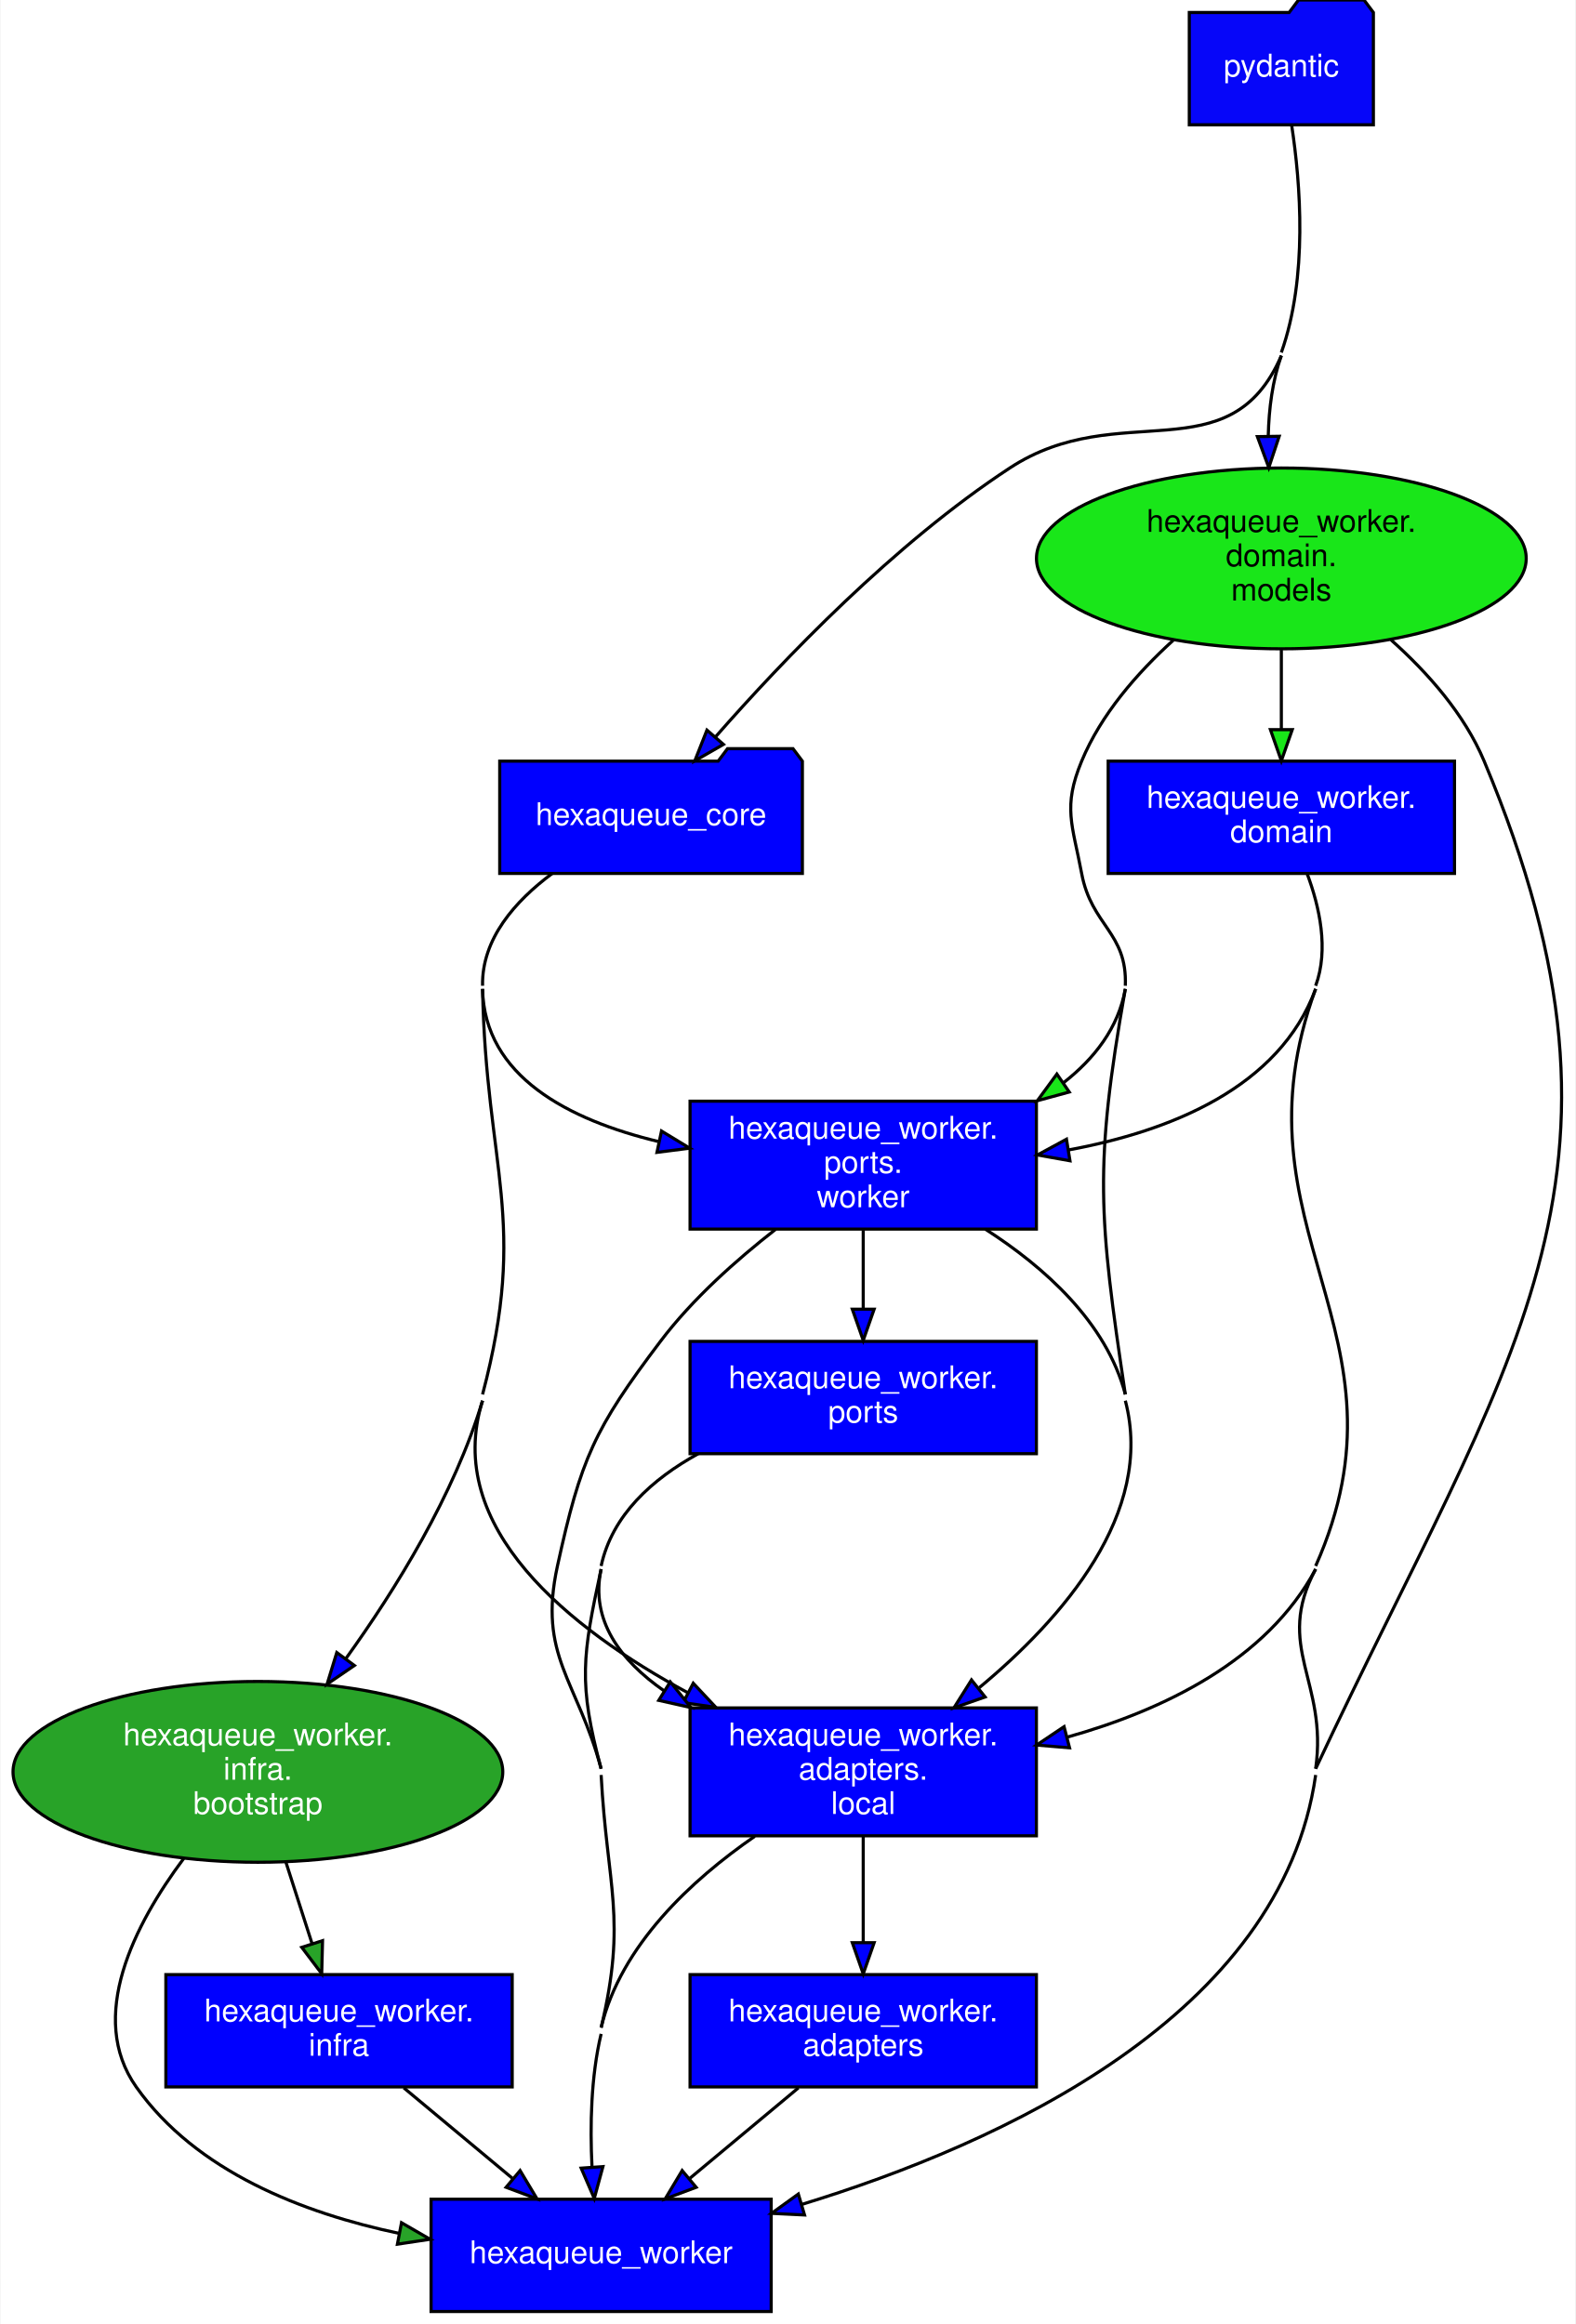
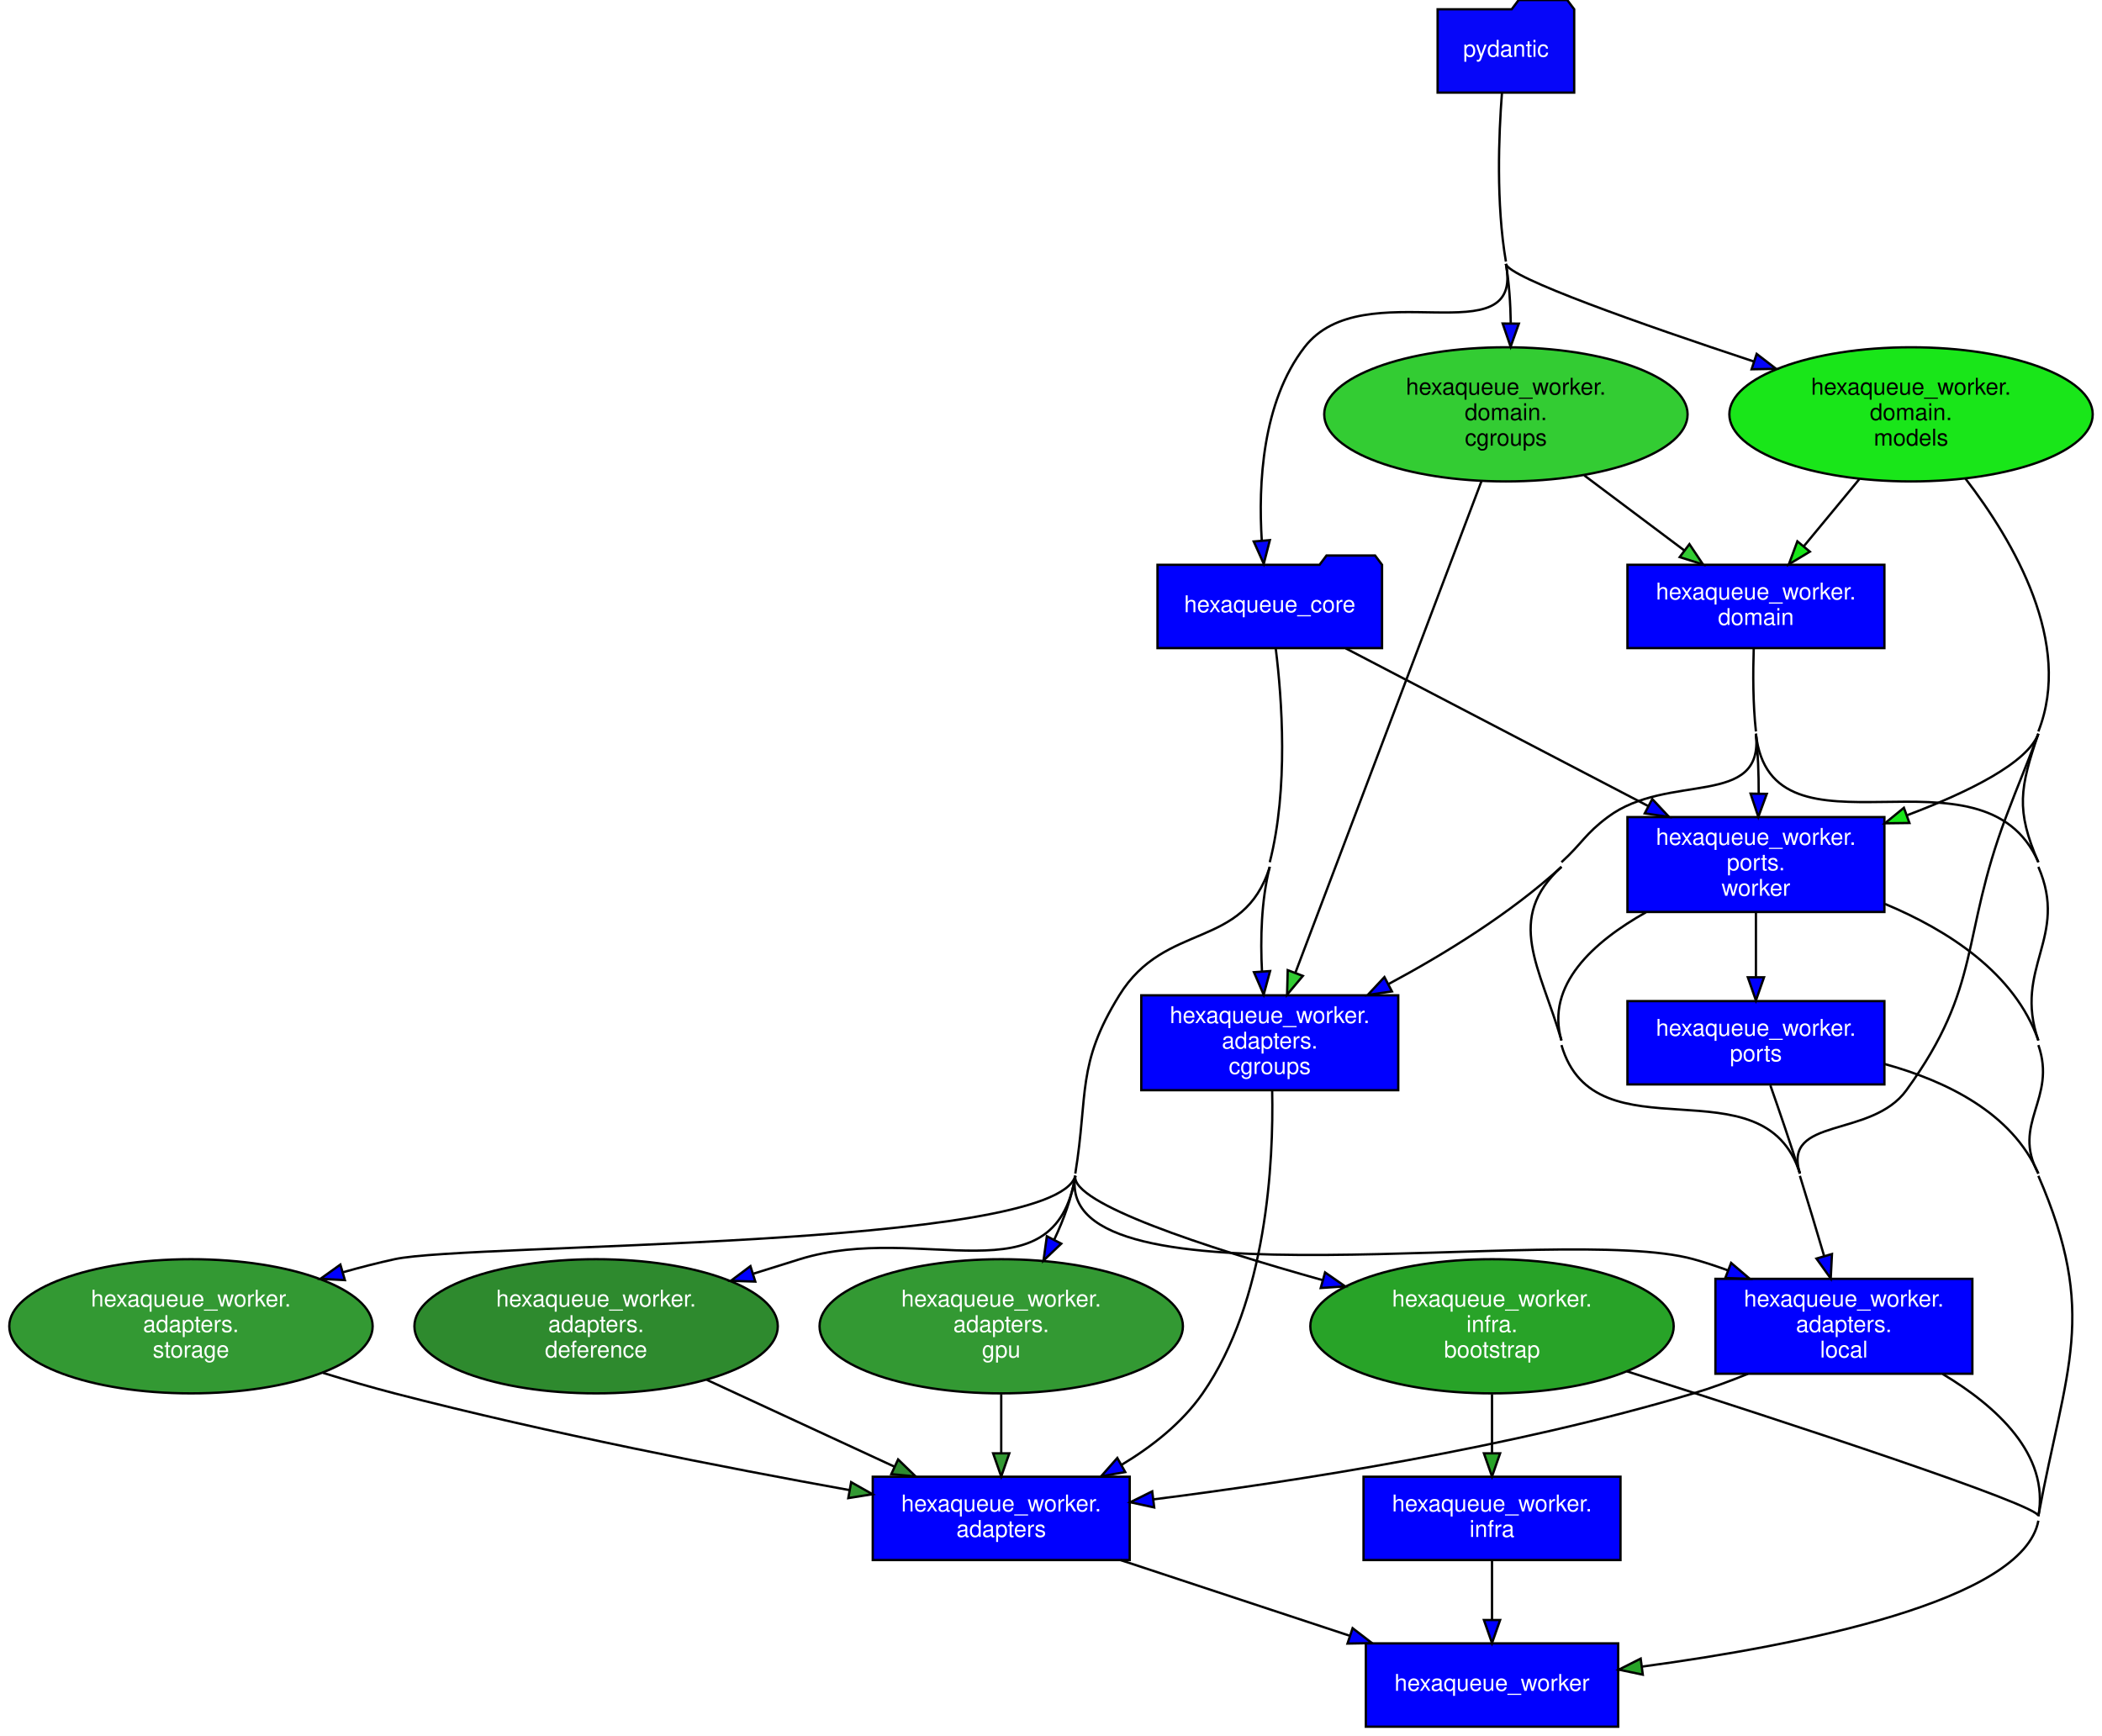
- <svg xmlns="http://www.w3.org/2000/svg" width="505pt" height="745pt" viewBox="0.00 0.00 504.65 744.97">
-   <g id="graph0" class="graph" transform="scale(1 1) rotate(0) translate(4 740.97)">
+ <svg xmlns="http://www.w3.org/2000/svg" width="908pt" height="750pt" viewBox="0.00 0.00 907.98 749.97">
+   <g id="graph0" class="graph" transform="scale(1 1) rotate(0) translate(4 745.97)">
    <style>.edge&gt;path:hover{stroke-width:8}</style>
-     <polygon fill="white" stroke="transparent" points="-4,4 -4,-740.97 500.65,-740.97 500.65,4 -4,4" />
+     <polygon fill="white" stroke="transparent" points="-4,4 -4,-745.97 903.98,-745.97 903.98,4 -4,4" />
    <g id="node1" class="node">
      <style>.edge&gt;path:hover{stroke-width:8}</style>
-       <polygon fill="blue" stroke="black" points="252.99,-496.98 249.99,-500.98 228.99,-500.98 225.99,-496.98 155.99,-496.98 155.99,-460.98 252.99,-460.98 252.99,-496.98" />
-       <text text-anchor="middle" x="204.49" y="-476.48" font-family="Helvetica,sans-Serif" font-size="10.00" fill="white">hexaqueue_core</text>
+       <polygon fill="blue" stroke="black" points="592.99,-501.98 589.99,-505.98 568.99,-505.98 565.99,-501.98 495.99,-501.98 495.99,-465.98 592.99,-465.98 592.99,-501.98" />
+       <text text-anchor="middle" x="544.49" y="-481.48" font-family="Helvetica,sans-Serif" font-size="10.00" fill="white">hexaqueue_core</text>
    </g>
    <g id="node4" class="node">
      <style>.edge&gt;path:hover{stroke-width:8}</style>
-       <polygon fill="blue" stroke="black" points="327.99,-193.49 216.99,-193.49 216.99,-152.49 327.99,-152.49 327.99,-193.49" />
-       <text text-anchor="middle" x="272.49" y="-181.49" font-family="Helvetica,sans-Serif" font-size="10.00" fill="white">hexaqueue_worker.</text>
-       <text text-anchor="middle" x="272.49" y="-170.49" font-family="Helvetica,sans-Serif" font-size="10.00" fill="white">adapters.</text>
-       <text text-anchor="middle" x="272.49" y="-159.49" font-family="Helvetica,sans-Serif" font-size="10.00" fill="white">local</text>
+       <polygon fill="blue" stroke="black" points="599.99,-315.98 488.99,-315.98 488.99,-274.98 599.99,-274.98 599.99,-315.98" />
+       <text text-anchor="middle" x="544.49" y="-303.98" font-family="Helvetica,sans-Serif" font-size="10.00" fill="white">hexaqueue_worker.</text>
+       <text text-anchor="middle" x="544.49" y="-292.98" font-family="Helvetica,sans-Serif" font-size="10.00" fill="white">adapters.</text>
+       <text text-anchor="middle" x="544.49" y="-281.98" font-family="Helvetica,sans-Serif" font-size="10.00" fill="white">cgroups</text>
    </g>
    <g id="edge1" class="edge">
      <style>.edge&gt;path:hover{stroke-width:8}</style>
-       <path fill="none" stroke="black" d="M150.49,-291.98C137.69,-251.25 178.46,-218.83 216.26,-198.36" />
-       <polygon fill="blue" stroke="black" points="218.01,-201.4 225.26,-193.67 214.77,-195.19 218.01,-201.4" />
+       <path fill="none" stroke="black" d="M544.49,-371.48C540.77,-356.9 540.41,-340.21 541.13,-326.27" />
+       <polygon fill="blue" stroke="black" points="544.63,-326.46 541.86,-316.24 537.65,-325.96 544.63,-326.46" />
+     </g>
+     <g id="node5" class="node">
+       <style>.edge&gt;path:hover{stroke-width:8}</style>
+       <ellipse fill="#2e8a2e" stroke="black" cx="253.49" cy="-172.99" rx="78.48" ry="28.98" />
+       <text text-anchor="middle" x="253.49" y="-181.49" font-family="Helvetica,sans-Serif" font-size="10.00" fill="#ffffff">hexaqueue_worker.</text>
+       <text text-anchor="middle" x="253.49" y="-170.49" font-family="Helvetica,sans-Serif" font-size="10.00" fill="#ffffff">adapters.</text>
+       <text text-anchor="middle" x="253.49" y="-159.49" font-family="Helvetica,sans-Serif" font-size="10.00" fill="#ffffff">deference</text>
+     </g>
+     <g id="edge2" class="edge">
+       <style>.edge&gt;path:hover{stroke-width:8}</style>
+       <path fill="none" stroke="black" d="M460.49,-237.98C451.65,-183.44 394.26,-218.36 341.49,-201.98 335.01,-199.97 328.26,-197.86 321.52,-195.74" />
+       <polygon fill="blue" stroke="black" points="322.26,-192.3 311.68,-192.63 320.16,-198.98 322.26,-192.3" />
+     </g>
+     <g id="node6" class="node">
+       <style>.edge&gt;path:hover{stroke-width:8}</style>
+       <ellipse fill="#339933" stroke="black" cx="428.49" cy="-172.99" rx="78.48" ry="28.98" />
+       <text text-anchor="middle" x="428.49" y="-181.49" font-family="Helvetica,sans-Serif" font-size="10.00" fill="#ffffff">hexaqueue_worker.</text>
+       <text text-anchor="middle" x="428.49" y="-170.49" font-family="Helvetica,sans-Serif" font-size="10.00" fill="#ffffff">adapters.</text>
+       <text text-anchor="middle" x="428.49" y="-159.49" font-family="Helvetica,sans-Serif" font-size="10.00" fill="#ffffff">gpu</text>
+     </g>
+     <g id="edge3" class="edge">
+       <style>.edge&gt;path:hover{stroke-width:8}</style>
+       <path fill="none" stroke="black" d="M460.49,-237.98C458.97,-228.62 455.51,-219.15 451.4,-210.46" />
+       <polygon fill="blue" stroke="black" points="454.43,-208.69 446.75,-201.39 448.2,-211.89 454.43,-208.69" />
+     </g>
+     <g id="node7" class="node">
+       <style>.edge&gt;path:hover{stroke-width:8}</style>
+       <polygon fill="blue" stroke="black" points="847.99,-193.49 736.99,-193.49 736.99,-152.49 847.99,-152.49 847.99,-193.49" />
+       <text text-anchor="middle" x="792.49" y="-181.49" font-family="Helvetica,sans-Serif" font-size="10.00" fill="white">hexaqueue_worker.</text>
+       <text text-anchor="middle" x="792.49" y="-170.49" font-family="Helvetica,sans-Serif" font-size="10.00" fill="white">adapters.</text>
+       <text text-anchor="middle" x="792.49" y="-159.49" font-family="Helvetica,sans-Serif" font-size="10.00" fill="white">local</text>
+     </g>
+     <g id="edge4" class="edge">
+       <style>.edge&gt;path:hover{stroke-width:8}</style>
+       <path fill="none" stroke="black" d="M460.49,-237.98C450.91,-178.88 669.79,-217.97 727.49,-201.98 732.4,-200.62 737.42,-198.97 742.39,-197.15" />
+       <polygon fill="blue" stroke="black" points="743.77,-200.37 751.84,-193.5 741.25,-193.84 743.77,-200.37" />
    </g>
    <g id="node8" class="node">
      <style>.edge&gt;path:hover{stroke-width:8}</style>
-       <ellipse fill="#28a328" stroke="black" cx="78.49" cy="-172.99" rx="78.48" ry="28.98" />
+       <ellipse fill="#339933" stroke="black" cx="78.49" cy="-172.99" rx="78.48" ry="28.98" />
      <text text-anchor="middle" x="78.49" y="-181.49" font-family="Helvetica,sans-Serif" font-size="10.00" fill="#ffffff">hexaqueue_worker.</text>
-       <text text-anchor="middle" x="78.49" y="-170.49" font-family="Helvetica,sans-Serif" font-size="10.00" fill="#ffffff">infra.</text>
-       <text text-anchor="middle" x="78.49" y="-159.49" font-family="Helvetica,sans-Serif" font-size="10.00" fill="#ffffff">bootstrap</text>
-     </g>
-     <g id="edge2" class="edge">
-       <style>.edge&gt;path:hover{stroke-width:8}</style>
-       <path fill="none" stroke="black" d="M172.81,-460.97C160.88,-452.1 150.2,-439.96 150.49,-424.98" />
-       <path fill="none" stroke="black" d="M150.49,-423.98C151.6,-366.22 165.26,-349.84 150.49,-293.98" />
-       <path fill="none" stroke="black" d="M150.49,-291.98C141.42,-261.82 122.73,-231.58 106.66,-209.26" />
-       <polygon fill="blue" stroke="black" points="109.41,-207.09 100.66,-201.11 103.77,-211.24 109.41,-207.09" />
+       <text text-anchor="middle" x="78.49" y="-170.49" font-family="Helvetica,sans-Serif" font-size="10.00" fill="#ffffff">adapters.</text>
+       <text text-anchor="middle" x="78.49" y="-159.49" font-family="Helvetica,sans-Serif" font-size="10.00" fill="#ffffff">storage</text>
+     </g>
+     <g id="edge5" class="edge">
+       <style>.edge&gt;path:hover{stroke-width:8}</style>
+       <path fill="none" stroke="black" d="M547.05,-465.97C549.76,-444.15 552.62,-405.35 544.49,-373.48" />
+       <path fill="none" stroke="black" d="M544.49,-371.48C533.19,-335.22 499.44,-348.31 479.49,-315.98 460.97,-285.99 466.13,-273.78 460.49,-238.98" />
+       <path fill="none" stroke="black" d="M460.49,-237.98C451.89,-206.22 198.64,-209 166.49,-201.98 159.19,-200.39 151.64,-198.45 144.16,-196.34" />
+       <polygon fill="blue" stroke="black" points="144.98,-192.94 134.4,-193.49 143.02,-199.65 144.98,-192.94" />
+     </g>
+     <g id="node13" class="node">
+       <style>.edge&gt;path:hover{stroke-width:8}</style>
+       <ellipse fill="#28a328" stroke="black" cx="640.49" cy="-172.99" rx="78.48" ry="28.98" />
+       <text text-anchor="middle" x="640.49" y="-181.49" font-family="Helvetica,sans-Serif" font-size="10.00" fill="#ffffff">hexaqueue_worker.</text>
+       <text text-anchor="middle" x="640.49" y="-170.49" font-family="Helvetica,sans-Serif" font-size="10.00" fill="#ffffff">infra.</text>
+       <text text-anchor="middle" x="640.49" y="-159.49" font-family="Helvetica,sans-Serif" font-size="10.00" fill="#ffffff">bootstrap</text>
+     </g>
+     <g id="edge6" class="edge">
+       <style>.edge&gt;path:hover{stroke-width:8}</style>
+       <path fill="none" stroke="black" d="M460.49,-237.98C458.56,-226.1 516.68,-207.12 567.38,-192.91" />
+       <polygon fill="blue" stroke="black" points="568.37,-196.27 577.07,-190.23 566.5,-189.53 568.37,-196.27" />
+     </g>
+     <g id="node15" class="node">
+       <style>.edge&gt;path:hover{stroke-width:8}</style>
+       <polygon fill="blue" stroke="black" points="809.99,-392.98 698.99,-392.98 698.99,-351.98 809.99,-351.98 809.99,-392.98" />
+       <text text-anchor="middle" x="754.49" y="-380.98" font-family="Helvetica,sans-Serif" font-size="10.00" fill="white">hexaqueue_worker.</text>
+       <text text-anchor="middle" x="754.49" y="-369.98" font-family="Helvetica,sans-Serif" font-size="10.00" fill="white">ports.</text>
+       <text text-anchor="middle" x="754.49" y="-358.98" font-family="Helvetica,sans-Serif" font-size="10.00" fill="white">worker</text>
+     </g>
+     <g id="edge7" class="edge">
+       <style>.edge&gt;path:hover{stroke-width:8}</style>
+       <path fill="none" stroke="black" d="M577.3,-465.87C612.4,-447.57 668.37,-418.39 708,-397.72" />
+       <polygon fill="blue" stroke="black" points="709.7,-400.79 716.95,-393.06 706.46,-394.58 709.7,-400.79" />
+     </g>
+     <g id="node2" class="node">
+       <style>.edge&gt;path:hover{stroke-width:8}</style>
+       <polygon fill="blue" stroke="black" points="694.99,-36 585.99,-36 585.99,0 694.99,0 694.99,-36" />
+       <text text-anchor="middle" x="640.49" y="-15.5" font-family="Helvetica,sans-Serif" font-size="10.00" fill="white">hexaqueue_worker</text>
+     </g>
+     <g id="node3" class="node">
+       <style>.edge&gt;path:hover{stroke-width:8}</style>
+       <polygon fill="blue" stroke="black" points="483.99,-108 372.99,-108 372.99,-72 483.99,-72 483.99,-108" />
+       <text text-anchor="middle" x="428.49" y="-93" font-family="Helvetica,sans-Serif" font-size="10.00" fill="white">hexaqueue_worker.</text>
+       <text text-anchor="middle" x="428.49" y="-82" font-family="Helvetica,sans-Serif" font-size="10.00" fill="white">adapters</text>
+     </g>
+     <g id="edge8" class="edge">
+       <style>.edge&gt;path:hover{stroke-width:8}</style>
+       <path fill="none" stroke="black" d="M480.08,-71.97C509.96,-62.1 547.75,-49.62 579.15,-39.25" />
+       <polygon fill="blue" stroke="black" points="580.27,-42.57 588.67,-36.11 578.07,-35.92 580.27,-42.57" />
+     </g>
+     <g id="edge9" class="edge">
+       <style>.edge&gt;path:hover{stroke-width:8}</style>
+       <path fill="none" stroke="black" d="M545.53,-274.76C546.16,-244.03 543.34,-184.1 515.49,-144 506.63,-131.25 493.62,-121.01 480.35,-113.06" />
+       <polygon fill="blue" stroke="black" points="482.06,-110.01 471.63,-108.17 478.63,-116.11 482.06,-110.01" />
+     </g>
+     <g id="edge10" class="edge">
+       <style>.edge&gt;path:hover{stroke-width:8}</style>
+       <path fill="none" stroke="black" d="M301.31,-149.86C326.52,-138.19 357.32,-123.94 382.29,-112.38" />
+       <polygon fill="#2e8a2e" stroke="black" points="383.94,-115.47 391.55,-108.1 381,-109.12 383.94,-115.47" />
+     </g>
+     <g id="edge11" class="edge">
+       <style>.edge&gt;path:hover{stroke-width:8}</style>
+       <path fill="none" stroke="black" d="M428.49,-143.66C428.49,-135.42 428.49,-126.43 428.49,-118.25" />
+       <polygon fill="#339933" stroke="black" points="431.99,-118.1 428.49,-108.1 424.99,-118.1 431.99,-118.1" />
+     </g>
+     <g id="edge12" class="edge">
+       <style>.edge&gt;path:hover{stroke-width:8}</style>
+       <path fill="none" stroke="black" d="M835.16,-152.37C858.34,-138.48 881.4,-117.6 876.49,-91" />
+     </g>
+     <g id="edge13" class="edge">
+       <style>.edge&gt;path:hover{stroke-width:8}</style>
+       <path fill="none" stroke="black" d="M751.06,-152.47C743.34,-149.31 735.26,-146.33 727.49,-144 648.91,-120.46 555.4,-105.96 494.14,-98.2" />
+       <polygon fill="blue" stroke="black" points="494.57,-94.73 484.21,-96.97 493.71,-101.68 494.57,-94.73" />
+     </g>
+     <g id="edge14" class="edge">
+       <style>.edge&gt;path:hover{stroke-width:8}</style>
+       <path fill="none" stroke="black" d="M135.51,-152.87C145.76,-149.71 156.4,-146.62 166.49,-144 232.74,-126.82 309.62,-111.84 362.89,-102.23" />
+       <polygon fill="#339933" stroke="black" points="363.66,-105.65 372.89,-100.44 362.43,-98.76 363.66,-105.65" />
+     </g>
+     <g id="node9" class="node">
+       <style>.edge&gt;path:hover{stroke-width:8}</style>
+       <polygon fill="blue" stroke="black" points="809.99,-501.98 698.99,-501.98 698.99,-465.98 809.99,-465.98 809.99,-501.98" />
+       <text text-anchor="middle" x="754.49" y="-486.98" font-family="Helvetica,sans-Serif" font-size="10.00" fill="white">hexaqueue_worker.</text>
+       <text text-anchor="middle" x="754.49" y="-475.98" font-family="Helvetica,sans-Serif" font-size="10.00" fill="white">domain</text>
+     </g>
+     <g id="edge15" class="edge">
+       <style>.edge&gt;path:hover{stroke-width:8}</style>
+       <path fill="none" stroke="black" d="M754.49,-428.98C760.99,-369.77 852.76,-428.12 876.49,-373.48" />
+       <path fill="none" stroke="black" d="M876.49,-371.48C889.76,-340.91 865.53,-327.96 876.49,-296.48" />
+     </g>
+     <g id="edge16" class="edge">
+       <style>.edge&gt;path:hover{stroke-width:8}</style>
+       <path fill="none" stroke="black" d="M753.54,-465.75C753.2,-455.35 753.18,-441.87 754.49,-429.98" />
+       <path fill="none" stroke="black" d="M754.49,-428.98C758.05,-396.54 716.62,-412.54 690.49,-392.98 680.55,-385.54 679.65,-381.86 670.49,-373.48" />
+       <path fill="none" stroke="black" d="M670.49,-371.48C648.41,-351.3 620.06,-333.85 595.84,-320.87" />
+       <polygon fill="blue" stroke="black" points="597.27,-317.66 586.79,-316.12 594.02,-323.86 597.27,-317.66" />
+     </g>
+     <g id="edge17" class="edge">
+       <style>.edge&gt;path:hover{stroke-width:8}</style>
+       <path fill="none" stroke="black" d="M670.49,-371.48C645.89,-348.99 661.18,-328.49 670.49,-296.48" />
+       <path fill="none" stroke="black" d="M670.49,-294.48C685.01,-244.55 758.02,-288.63 773.49,-238.98" />
+       <path fill="none" stroke="black" d="M773.49,-237.98C776.99,-226.75 780.7,-214.36 783.91,-203.49" />
+       <polygon fill="blue" stroke="black" points="787.34,-204.22 786.8,-193.64 780.63,-202.25 787.34,-204.22" />
+     </g>
+     <g id="edge18" class="edge">
+       <style>.edge&gt;path:hover{stroke-width:8}</style>
+       <path fill="none" stroke="black" d="M754.49,-428.98C755.41,-420.63 755.7,-411.53 755.68,-403.16" />
+       <polygon fill="blue" stroke="black" points="759.18,-403.01 755.53,-393.06 752.18,-403.11 759.18,-403.01" />
    </g>
    <g id="node10" class="node">
      <style>.edge&gt;path:hover{stroke-width:8}</style>
-       <polygon fill="blue" stroke="black" points="327.99,-387.98 216.99,-387.98 216.99,-346.98 327.99,-346.98 327.99,-387.98" />
-       <text text-anchor="middle" x="272.49" y="-375.98" font-family="Helvetica,sans-Serif" font-size="10.00" fill="white">hexaqueue_worker.</text>
-       <text text-anchor="middle" x="272.49" y="-364.98" font-family="Helvetica,sans-Serif" font-size="10.00" fill="white">ports.</text>
-       <text text-anchor="middle" x="272.49" y="-353.98" font-family="Helvetica,sans-Serif" font-size="10.00" fill="white">worker</text>
-     </g>
-     <g id="edge3" class="edge">
-       <style>.edge&gt;path:hover{stroke-width:8}</style>
-       <path fill="none" stroke="black" d="M150.49,-423.98C151.03,-395.89 178.21,-381.95 206.77,-375.06" />
-       <polygon fill="blue" stroke="black" points="207.84,-378.41 216.89,-372.91 206.38,-371.57 207.84,-378.41" />
-     </g>
-     <g id="node2" class="node">
-       <style>.edge&gt;path:hover{stroke-width:8}</style>
-       <polygon fill="blue" stroke="black" points="242.99,-36 133.99,-36 133.99,0 242.99,0 242.99,-36" />
-       <text text-anchor="middle" x="188.49" y="-15.5" font-family="Helvetica,sans-Serif" font-size="10.00" fill="white">hexaqueue_worker</text>
-     </g>
-     <g id="node3" class="node">
-       <style>.edge&gt;path:hover{stroke-width:8}</style>
-       <polygon fill="blue" stroke="black" points="327.99,-108 216.99,-108 216.99,-72 327.99,-72 327.99,-108" />
-       <text text-anchor="middle" x="272.49" y="-93" font-family="Helvetica,sans-Serif" font-size="10.00" fill="white">hexaqueue_worker.</text>
-       <text text-anchor="middle" x="272.49" y="-82" font-family="Helvetica,sans-Serif" font-size="10.00" fill="white">adapters</text>
-     </g>
-     <g id="edge4" class="edge">
-       <style>.edge&gt;path:hover{stroke-width:8}</style>
-       <path fill="none" stroke="black" d="M251.72,-71.7C241.25,-62.97 228.38,-52.24 216.99,-42.75" />
-       <polygon fill="blue" stroke="black" points="218.94,-39.82 209.01,-36.1 214.46,-45.19 218.94,-39.82" />
-     </g>
-     <g id="edge5" class="edge">
-       <style>.edge&gt;path:hover{stroke-width:8}</style>
-       <path fill="none" stroke="black" d="M237.73,-152.33C217.51,-138.36 194.79,-117.4 188.49,-91" />
-     </g>
-     <g id="edge6" class="edge">
-       <style>.edge&gt;path:hover{stroke-width:8}</style>
-       <path fill="none" stroke="black" d="M272.49,-152.39C272.49,-142.17 272.49,-129.51 272.49,-118.34" />
-       <polygon fill="blue" stroke="black" points="275.99,-118.23 272.49,-108.23 268.99,-118.23 275.99,-118.23" />
-     </g>
-     <g id="node5" class="node">
-       <style>.edge&gt;path:hover{stroke-width:8}</style>
-       <polygon fill="blue" stroke="black" points="461.99,-496.98 350.99,-496.98 350.99,-460.98 461.99,-460.98 461.99,-496.98" />
-       <text text-anchor="middle" x="406.49" y="-481.98" font-family="Helvetica,sans-Serif" font-size="10.00" fill="white">hexaqueue_worker.</text>
-       <text text-anchor="middle" x="406.49" y="-470.98" font-family="Helvetica,sans-Serif" font-size="10.00" fill="white">domain</text>
-     </g>
-     <g id="edge7" class="edge">
-       <style>.edge&gt;path:hover{stroke-width:8}</style>
-       <path fill="none" stroke="black" d="M417.49,-237.98C404.08,-212.9 421.49,-202.15 417.49,-173.99" />
-       <path fill="none" stroke="black" d="M417.49,-171.99C406.51,-94.77 316.54,-53.84 252.71,-34.31" />
-       <polygon fill="blue" stroke="black" points="253.68,-30.95 243.1,-31.47 251.69,-37.66 253.68,-30.95" />
-     </g>
-     <g id="edge8" class="edge">
-       <style>.edge&gt;path:hover{stroke-width:8}</style>
-       <path fill="none" stroke="black" d="M417.49,-423.98C389.09,-346.82 450.87,-314.12 417.49,-238.98" />
-       <path fill="none" stroke="black" d="M417.49,-237.98C401.8,-208.64 368.59,-192.74 337.9,-184.13" />
-       <polygon fill="blue" stroke="black" points="338.61,-180.7 328.05,-181.58 336.86,-187.48 338.61,-180.7" />
-     </g>
-     <g id="edge9" class="edge">
-       <style>.edge&gt;path:hover{stroke-width:8}</style>
-       <path fill="none" stroke="black" d="M414.75,-460.92C418.72,-450.35 421.77,-436.62 417.49,-424.98" />
-       <path fill="none" stroke="black" d="M417.49,-423.98C405.84,-392.35 370.97,-378.38 338.35,-372.36" />
-       <polygon fill="blue" stroke="black" points="338.75,-368.88 328.32,-370.74 337.63,-375.79 338.75,-368.88" />
-     </g>
-     <g id="node6" class="node">
-       <style>.edge&gt;path:hover{stroke-width:8}</style>
-       <ellipse fill="#19e619" stroke="black" cx="406.49" cy="-561.97" rx="78.48" ry="28.98" />
-       <text text-anchor="middle" x="406.49" y="-570.47" font-family="Helvetica,sans-Serif" font-size="10.00" fill="#000000">hexaqueue_worker.</text>
-       <text text-anchor="middle" x="406.49" y="-559.47" font-family="Helvetica,sans-Serif" font-size="10.00" fill="#000000">domain.</text>
-       <text text-anchor="middle" x="406.49" y="-548.47" font-family="Helvetica,sans-Serif" font-size="10.00" fill="#000000">models</text>
-     </g>
-     <g id="edge10" class="edge">
-       <style>.edge&gt;path:hover{stroke-width:8}</style>
-       <path fill="none" stroke="black" d="M441.64,-535.85C453.44,-525.32 465.19,-512.03 471.49,-496.98 527.71,-362.74 479.22,-305.8 417.49,-173.99" />
-     </g>
-     <g id="edge11" class="edge">
-       <style>.edge&gt;path:hover{stroke-width:8}</style>
-       <path fill="none" stroke="black" d="M356.49,-423.98C346.44,-367.08 347.95,-351.13 356.49,-293.98" />
-     </g>
-     <g id="edge12" class="edge">
-       <style>.edge&gt;path:hover{stroke-width:8}</style>
-       <path fill="none" stroke="black" d="M406.49,-532.65C406.49,-524.4 406.49,-515.41 406.49,-507.23" />
-       <polygon fill="#19e619" stroke="black" points="409.99,-507.08 406.49,-497.08 402.99,-507.08 409.99,-507.08" />
-     </g>
-     <g id="edge13" class="edge">
-       <style>.edge&gt;path:hover{stroke-width:8}</style>
-       <path fill="none" stroke="black" d="M371.87,-535.75C360.25,-525.21 348.68,-511.93 342.49,-496.98 336.37,-482.2 339.54,-476.71 342.49,-460.98 345.65,-444.11 357.15,-442.14 356.49,-424.98" />
-       <path fill="none" stroke="black" d="M356.49,-423.98C354.28,-411.49 346.57,-401.62 336.66,-393.88" />
-       <polygon fill="#19e619" stroke="black" points="338.52,-390.92 328.3,-388.13 334.55,-396.68 338.52,-390.92" />
-     </g>
-     <g id="node7" class="node">
-       <style>.edge&gt;path:hover{stroke-width:8}</style>
-       <polygon fill="blue" stroke="black" points="159.99,-108 48.99,-108 48.99,-72 159.99,-72 159.99,-108" />
-       <text text-anchor="middle" x="104.49" y="-93" font-family="Helvetica,sans-Serif" font-size="10.00" fill="white">hexaqueue_worker.</text>
-       <text text-anchor="middle" x="104.49" y="-82" font-family="Helvetica,sans-Serif" font-size="10.00" fill="white">infra</text>
-     </g>
-     <g id="edge14" class="edge">
-       <style>.edge&gt;path:hover{stroke-width:8}</style>
-       <path fill="none" stroke="black" d="M125.25,-71.7C135.73,-62.97 148.6,-52.24 159.99,-42.75" />
-       <polygon fill="blue" stroke="black" points="162.52,-45.19 167.96,-36.1 158.04,-39.82 162.52,-45.19" />
-     </g>
-     <g id="edge15" class="edge">
-       <style>.edge&gt;path:hover{stroke-width:8}</style>
-       <path fill="none" stroke="black" d="M54.71,-145.22C38.9,-124.03 23.7,-94.38 39.49,-72 58.63,-44.88 92.93,-31.55 123.8,-25.04" />
-       <polygon fill="#28a328" stroke="black" points="124.51,-28.47 133.68,-23.16 123.2,-21.59 124.51,-28.47" />
-     </g>
-     <g id="edge16" class="edge">
-       <style>.edge&gt;path:hover{stroke-width:8}</style>
-       <path fill="none" stroke="black" d="M87.44,-144.12C90.15,-135.66 93.13,-126.39 95.83,-117.99" />
-       <polygon fill="#28a328" stroke="black" points="99.21,-118.88 98.94,-108.29 92.55,-116.74 99.21,-118.88" />
-     </g>
-     <g id="node9" class="node">
-       <style>.edge&gt;path:hover{stroke-width:8}</style>
-       <polygon fill="blue" stroke="black" points="327.99,-310.98 216.99,-310.98 216.99,-274.98 327.99,-274.98 327.99,-310.98" />
-       <text text-anchor="middle" x="272.49" y="-295.98" font-family="Helvetica,sans-Serif" font-size="10.00" fill="white">hexaqueue_worker.</text>
-       <text text-anchor="middle" x="272.49" y="-284.98" font-family="Helvetica,sans-Serif" font-size="10.00" fill="white">ports</text>
-     </g>
-     <g id="edge17" class="edge">
-       <style>.edge&gt;path:hover{stroke-width:8}</style>
-       <path fill="none" stroke="black" d="M219.61,-274.97C204.93,-266.9 192.02,-255.33 188.49,-238.98" />
-       <path fill="none" stroke="black" d="M188.49,-237.98C182.49,-210.18 181.1,-201.45 188.49,-173.99" />
-     </g>
-     <g id="edge18" class="edge">
-       <style>.edge&gt;path:hover{stroke-width:8}</style>
-       <path fill="none" stroke="black" d="M188.49,-237.98C184.95,-221.58 194.68,-208.72 208.64,-198.98" />
-       <polygon fill="blue" stroke="black" points="210.65,-201.85 217.29,-193.6 206.95,-195.91 210.65,-201.85" />
+       <ellipse fill="#33cc33" stroke="black" cx="646.49" cy="-566.97" rx="78.48" ry="28.98" />
+       <text text-anchor="middle" x="646.49" y="-575.47" font-family="Helvetica,sans-Serif" font-size="10.00" fill="#000000">hexaqueue_worker.</text>
+       <text text-anchor="middle" x="646.49" y="-564.47" font-family="Helvetica,sans-Serif" font-size="10.00" fill="#000000">domain.</text>
+       <text text-anchor="middle" x="646.49" y="-553.47" font-family="Helvetica,sans-Serif" font-size="10.00" fill="#000000">cgroups</text>
    </g>
    <g id="edge19" class="edge">
      <style>.edge&gt;path:hover{stroke-width:8}</style>
-       <path fill="none" stroke="black" d="M244.42,-346.91C231.94,-337.18 217.77,-324.6 207.49,-310.98 186.27,-282.89 181.99,-273.37 174.49,-238.98 168.19,-210.11 180.81,-202.52 188.49,-173.99" />
-       <path fill="none" stroke="black" d="M188.49,-171.99C190.4,-136.05 196.84,-126.01 188.49,-91" />
-       <path fill="none" stroke="black" d="M188.49,-89C185.21,-75.24 184.91,-59.52 185.56,-46.47" />
-       <polygon fill="blue" stroke="black" points="189.07,-46.46 186.29,-36.23 182.09,-45.96 189.07,-46.46" />
+       <path fill="none" stroke="black" d="M635.96,-538.15C616.54,-486.86 575.29,-377.87 555.51,-325.61" />
+       <polygon fill="#33cc33" stroke="black" points="558.78,-324.36 551.97,-316.25 552.24,-326.84 558.78,-324.36" />
    </g>
    <g id="edge20" class="edge">
      <style>.edge&gt;path:hover{stroke-width:8}</style>
-       <path fill="none" stroke="black" d="M311.62,-346.96C330.53,-334.82 350.42,-317.09 356.49,-293.98" />
-       <path fill="none" stroke="black" d="M356.49,-291.98C365.95,-255.94 336.32,-222.1 309.68,-199.98" />
-       <polygon fill="blue" stroke="black" points="311.55,-197 301.55,-193.5 307.19,-202.47 311.55,-197" />
+       <path fill="none" stroke="black" d="M680.36,-540.57C694.2,-530.2 710.08,-518.28 723.59,-508.15" />
+       <polygon fill="#33cc33" stroke="black" points="725.76,-510.9 731.66,-502.1 721.56,-505.3 725.76,-510.9" />
+     </g>
+     <g id="node11" class="node">
+       <style>.edge&gt;path:hover{stroke-width:8}</style>
+       <ellipse fill="#19e619" stroke="black" cx="821.49" cy="-566.97" rx="78.48" ry="28.98" />
+       <text text-anchor="middle" x="821.49" y="-575.47" font-family="Helvetica,sans-Serif" font-size="10.00" fill="#000000">hexaqueue_worker.</text>
+       <text text-anchor="middle" x="821.49" y="-564.47" font-family="Helvetica,sans-Serif" font-size="10.00" fill="#000000">domain.</text>
+       <text text-anchor="middle" x="821.49" y="-553.47" font-family="Helvetica,sans-Serif" font-size="10.00" fill="#000000">models</text>
    </g>
    <g id="edge21" class="edge">
      <style>.edge&gt;path:hover{stroke-width:8}</style>
-       <path fill="none" stroke="black" d="M272.49,-346.67C272.49,-338.89 272.49,-329.82 272.49,-321.43" />
-       <polygon fill="blue" stroke="black" points="275.99,-321.3 272.49,-311.3 268.99,-321.3 275.99,-321.3" />
-     </g>
-     <g id="node11" class="node">
-       <style>.edge&gt;path:hover{stroke-width:8}</style>
-       <polygon fill="#0606f9" stroke="black" points="435.99,-736.97 432.99,-740.97 411.99,-740.97 408.99,-736.97 376.99,-736.97 376.99,-700.97 435.99,-700.97 435.99,-736.97" />
-       <text text-anchor="middle" x="406.49" y="-716.47" font-family="Helvetica,sans-Serif" font-size="10.00" fill="#ffffff">pydantic</text>
+       <path fill="none" stroke="black" d="M876.49,-428.98C868.54,-405.63 866.66,-396.11 876.49,-373.48" />
    </g>
    <g id="edge22" class="edge">
      <style>.edge&gt;path:hover{stroke-width:8}</style>
-       <path fill="none" stroke="black" d="M409.8,-700.81C412.63,-682.26 415.04,-652.12 406.49,-627.97" />
-       <path fill="none" stroke="black" d="M406.49,-626.97C389.91,-588.54 354.49,-613.9 319.49,-590.97 282.37,-566.65 246.75,-529.4 225.24,-504.87" />
-       <polygon fill="#0606f9" stroke="black" points="227.69,-502.35 218.51,-497.08 222.4,-506.93 227.69,-502.35" />
+       <path fill="none" stroke="black" d="M876.49,-428.98C870.48,-412.9 868.54,-409.05 862.49,-392.98 842.82,-340.75 852.29,-320.15 819.49,-274.98 804.23,-253.98 765.77,-263.77 773.49,-238.98" />
    </g>
    <g id="edge23" class="edge">
      <style>.edge&gt;path:hover{stroke-width:8}</style>
-       <path fill="none" stroke="black" d="M406.49,-626.97C403.64,-618.92 402.5,-609.95 402.3,-601.33" />
-       <polygon fill="#0606f9" stroke="black" points="405.81,-601.12 402.47,-591.07 398.81,-601.01 405.81,-601.12" />
+       <path fill="none" stroke="black" d="M799.18,-539.01C791.41,-529.61 782.73,-519.12 775.1,-509.89" />
+       <polygon fill="#19e619" stroke="black" points="777.78,-507.65 768.71,-502.18 772.39,-512.11 777.78,-507.65" />
+     </g>
+     <g id="edge24" class="edge">
+       <style>.edge&gt;path:hover{stroke-width:8}</style>
+       <path fill="none" stroke="black" d="M845.01,-539.19C866.07,-511.8 891.5,-468 876.49,-429.98" />
+       <path fill="none" stroke="black" d="M876.49,-428.98C871.77,-416.36 846.37,-403.81 819.95,-393.84" />
+       <polygon fill="#19e619" stroke="black" points="820.8,-390.42 810.21,-390.29 818.41,-397 820.8,-390.42" />
+     </g>
+     <g id="node12" class="node">
+       <style>.edge&gt;path:hover{stroke-width:8}</style>
+       <polygon fill="blue" stroke="black" points="695.99,-108 584.99,-108 584.99,-72 695.99,-72 695.99,-108" />
+       <text text-anchor="middle" x="640.49" y="-93" font-family="Helvetica,sans-Serif" font-size="10.00" fill="white">hexaqueue_worker.</text>
+       <text text-anchor="middle" x="640.49" y="-82" font-family="Helvetica,sans-Serif" font-size="10.00" fill="white">infra</text>
+     </g>
+     <g id="edge25" class="edge">
+       <style>.edge&gt;path:hover{stroke-width:8}</style>
+       <path fill="none" stroke="black" d="M640.49,-71.7C640.49,-63.98 640.49,-54.71 640.49,-46.11" />
+       <polygon fill="blue" stroke="black" points="643.99,-46.1 640.49,-36.1 636.99,-46.1 643.99,-46.1" />
+     </g>
+     <g id="edge26" class="edge">
+       <style>.edge&gt;path:hover{stroke-width:8}</style>
+       <path fill="none" stroke="black" d="M698.79,-153.52C768.95,-131.08 877.34,-95.61 876.49,-91" />
+       <path fill="none" stroke="black" d="M876.49,-89C870.06,-54.17 773.03,-35.1 705.41,-25.98" />
+       <polygon fill="#28a328" stroke="black" points="705.62,-22.48 695.25,-24.65 704.71,-29.42 705.62,-22.48" />
+     </g>
+     <g id="edge27" class="edge">
+       <style>.edge&gt;path:hover{stroke-width:8}</style>
+       <path fill="none" stroke="black" d="M640.49,-143.66C640.49,-135.42 640.49,-126.43 640.49,-118.25" />
+       <polygon fill="#28a328" stroke="black" points="643.99,-118.1 640.49,-108.1 636.99,-118.1 643.99,-118.1" />
+     </g>
+     <g id="node14" class="node">
+       <style>.edge&gt;path:hover{stroke-width:8}</style>
+       <polygon fill="blue" stroke="black" points="809.99,-313.48 698.99,-313.48 698.99,-277.48 809.99,-277.48 809.99,-313.48" />
+       <text text-anchor="middle" x="754.49" y="-298.48" font-family="Helvetica,sans-Serif" font-size="10.00" fill="white">hexaqueue_worker.</text>
+       <text text-anchor="middle" x="754.49" y="-287.48" font-family="Helvetica,sans-Serif" font-size="10.00" fill="white">ports</text>
+     </g>
+     <g id="edge28" class="edge">
+       <style>.edge&gt;path:hover{stroke-width:8}</style>
+       <path fill="none" stroke="black" d="M810.16,-286.28C836.71,-278.96 865.14,-265.13 876.49,-238.98" />
+       <path fill="none" stroke="black" d="M876.49,-237.98C902.51,-178.06 888.35,-155.24 876.49,-91" />
+     </g>
+     <g id="edge29" class="edge">
+       <style>.edge&gt;path:hover{stroke-width:8}</style>
+       <path fill="none" stroke="black" d="M760.73,-277.07C764.56,-266.17 769.49,-251.82 773.49,-238.98" />
+     </g>
+     <g id="edge30" class="edge">
+       <style>.edge&gt;path:hover{stroke-width:8}</style>
+       <path fill="none" stroke="black" d="M810.26,-355.45C837.41,-344.11 866.35,-325.6 876.49,-296.48" />
+       <path fill="none" stroke="black" d="M876.49,-294.48C884.6,-271.19 864.66,-260.63 876.49,-238.98" />
+     </g>
+     <g id="edge31" class="edge">
+       <style>.edge&gt;path:hover{stroke-width:8}</style>
+       <path fill="none" stroke="black" d="M706.98,-351.85C684.34,-339.12 663.53,-320.42 670.49,-296.48" />
+     </g>
+     <g id="edge32" class="edge">
+       <style>.edge&gt;path:hover{stroke-width:8}</style>
+       <path fill="none" stroke="black" d="M754.49,-351.78C754.49,-343.29 754.49,-333.23 754.49,-324.02" />
+       <polygon fill="blue" stroke="black" points="757.99,-323.76 754.49,-313.76 750.99,-323.76 757.99,-323.76" />
+     </g>
+     <g id="node16" class="node">
+       <style>.edge&gt;path:hover{stroke-width:8}</style>
+       <polygon fill="#0606f9" stroke="black" points="675.99,-741.97 672.99,-745.97 651.99,-745.97 648.99,-741.97 616.99,-741.97 616.99,-705.97 675.99,-705.97 675.99,-741.97" />
+       <text text-anchor="middle" x="646.49" y="-721.47" font-family="Helvetica,sans-Serif" font-size="10.00" fill="#ffffff">pydantic</text>
+     </g>
+     <g id="edge33" class="edge">
+       <style>.edge&gt;path:hover{stroke-width:8}</style>
+       <path fill="none" stroke="black" d="M644.79,-705.9C643.38,-687.69 642.21,-658.07 646.49,-632.97" />
+       <path fill="none" stroke="black" d="M646.49,-631.97C654.63,-590.92 585.03,-629.12 559.49,-595.97 541.19,-572.22 539.5,-536.82 541.04,-512.42" />
+       <polygon fill="#0606f9" stroke="black" points="544.53,-512.64 541.89,-502.38 537.56,-512.04 544.53,-512.64" />
+     </g>
+     <g id="edge34" class="edge">
+       <style>.edge&gt;path:hover{stroke-width:8}</style>
+       <path fill="none" stroke="black" d="M646.49,-631.97C647.9,-623.71 648.47,-614.77 648.59,-606.27" />
+       <polygon fill="#0606f9" stroke="black" points="652.09,-606.16 648.53,-596.18 645.09,-606.2 652.09,-606.16" />
+     </g>
+     <g id="edge35" class="edge">
+       <style>.edge&gt;path:hover{stroke-width:8}</style>
+       <path fill="none" stroke="black" d="M646.49,-631.97C647.49,-626.12 704.82,-605.95 753.59,-589.8" />
+       <polygon fill="#0606f9" stroke="black" points="754.81,-593.09 763.21,-586.63 752.62,-586.44 754.81,-593.09" />
    </g>
  </g>
</svg>
